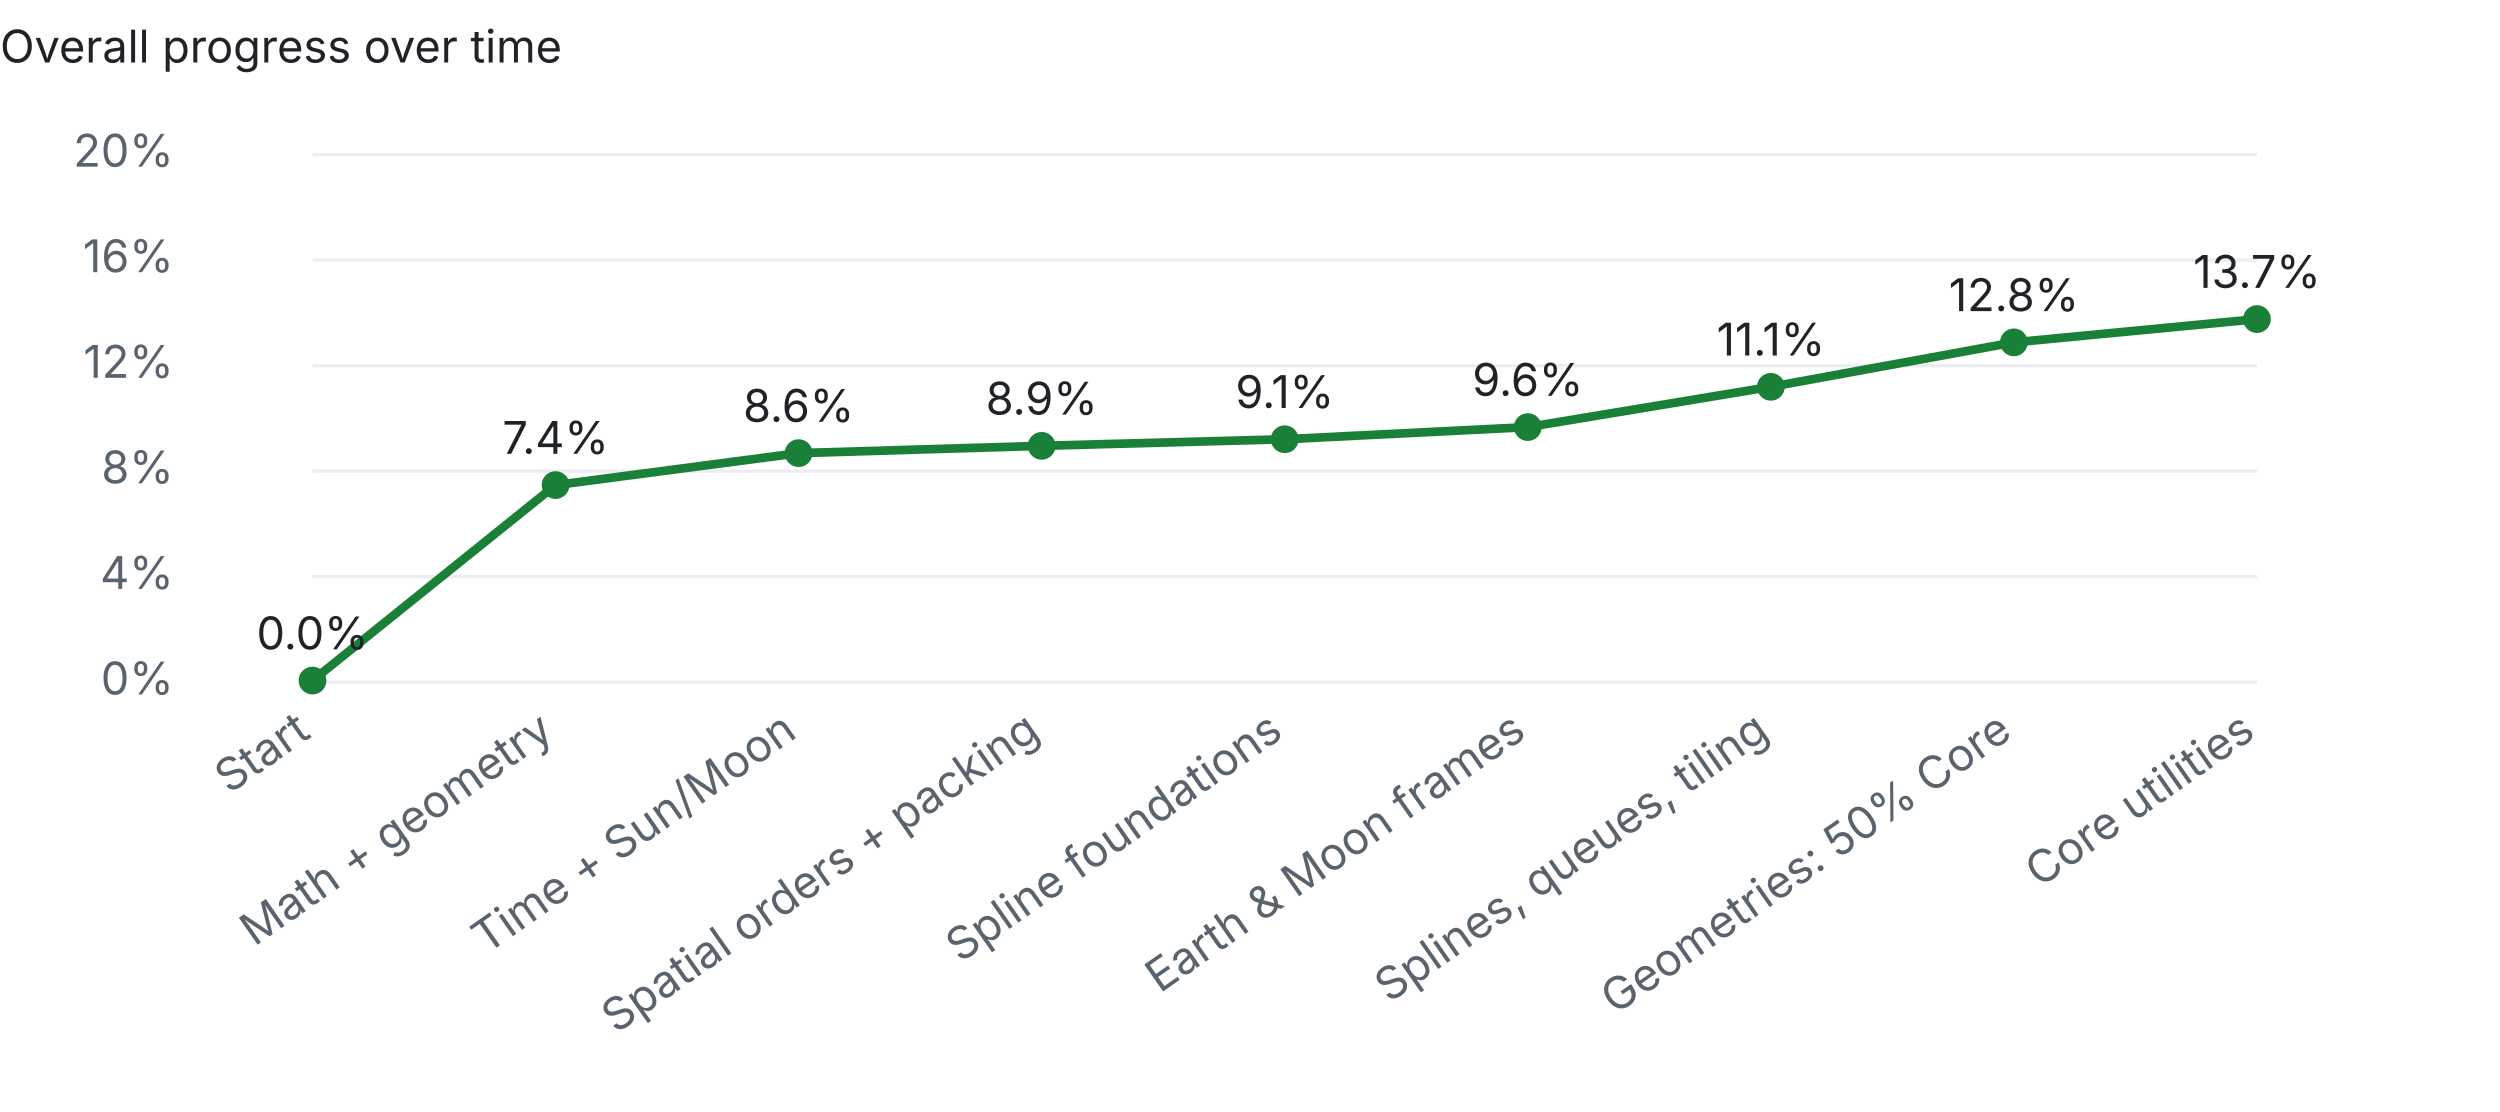
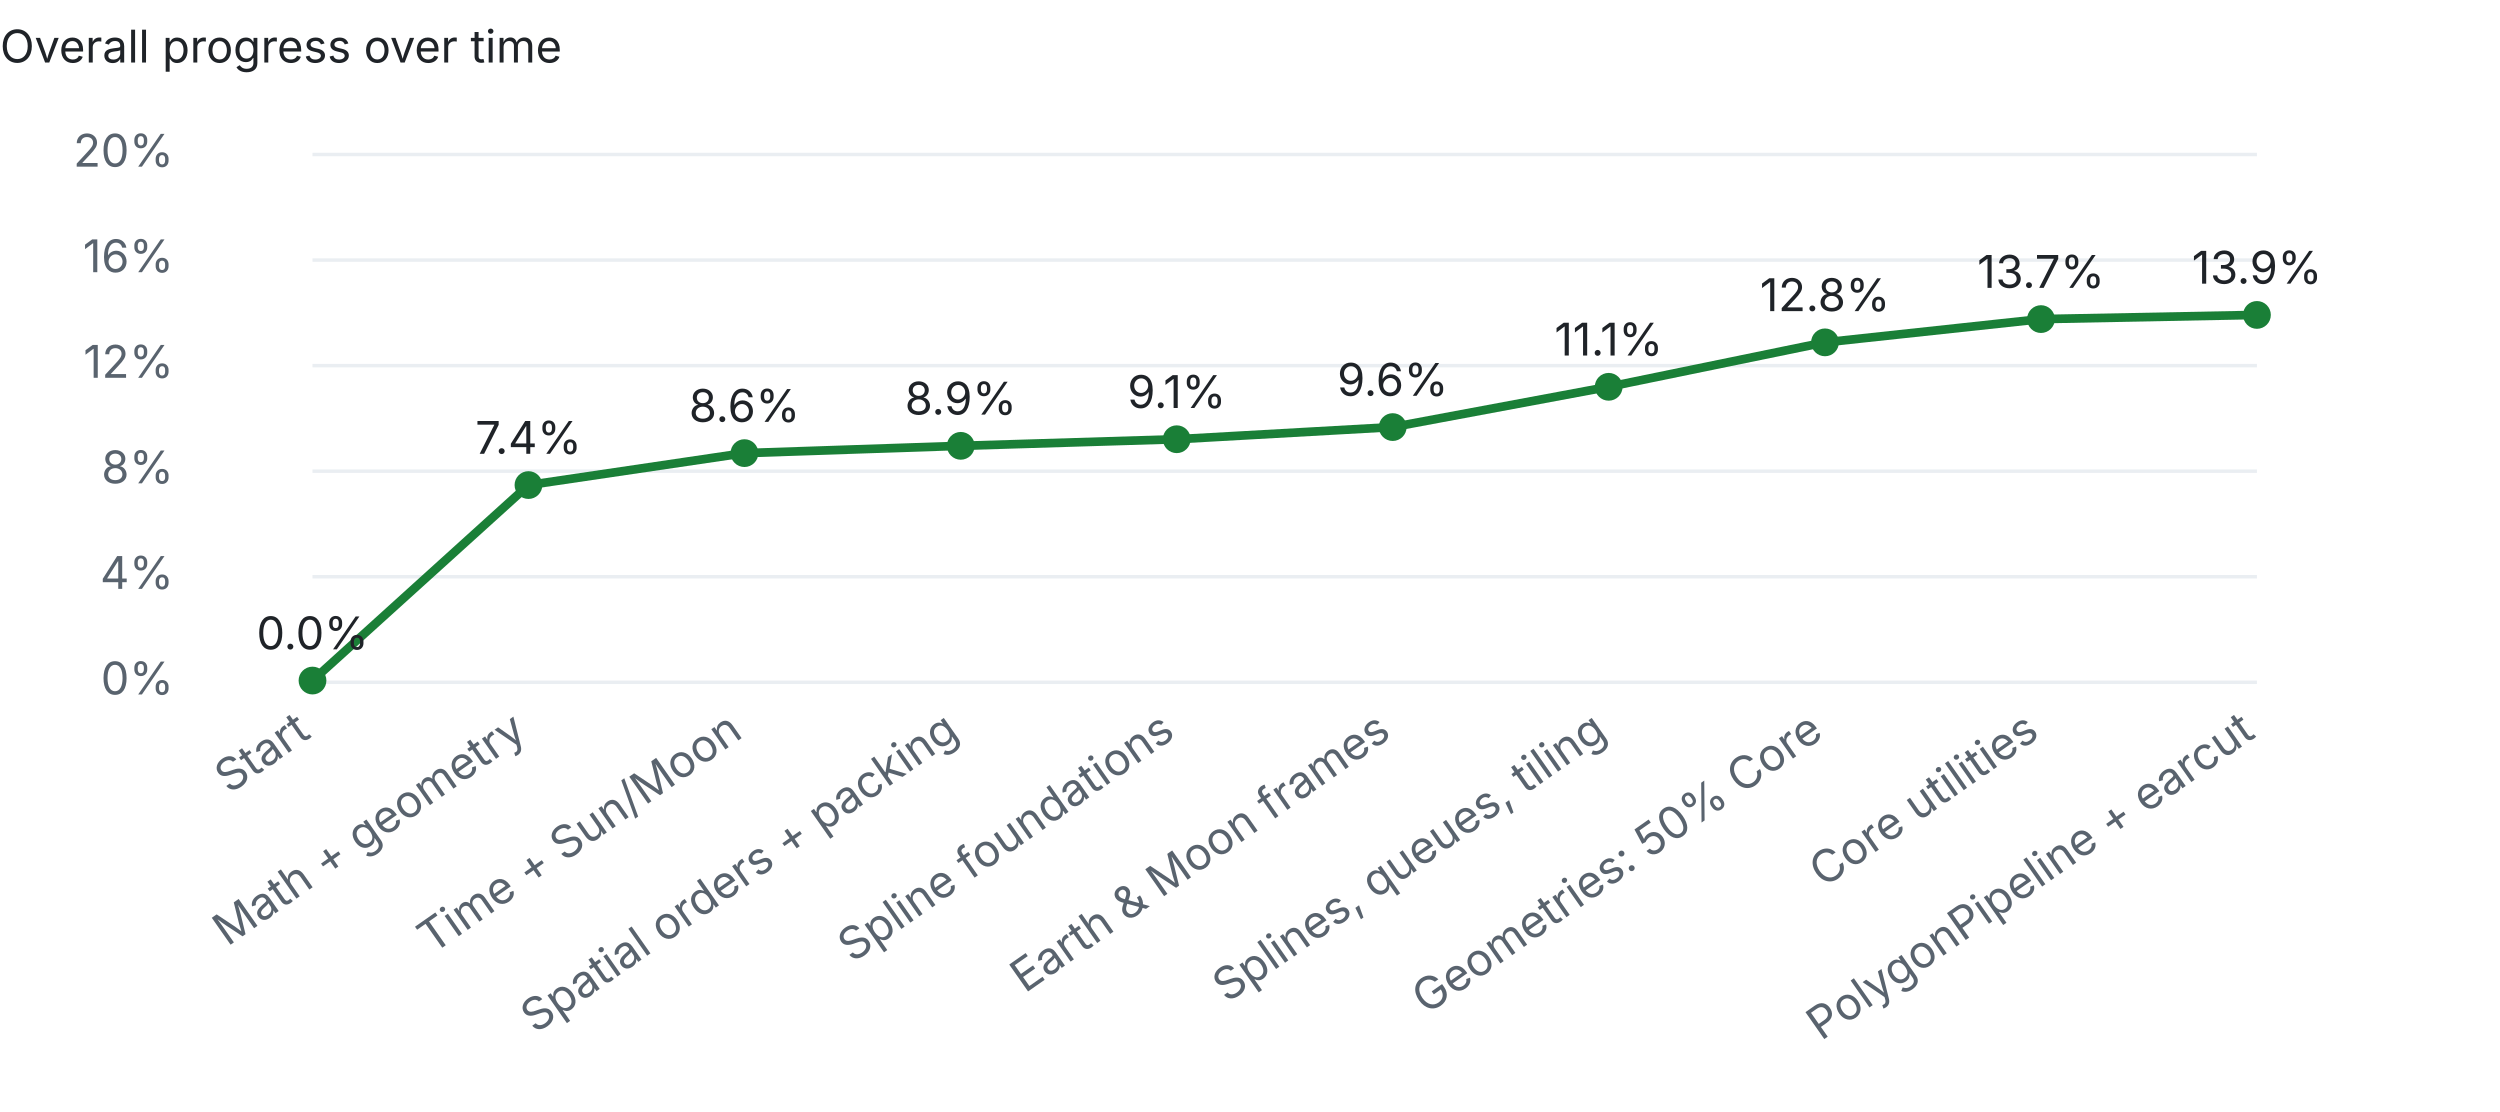
<svg xmlns="http://www.w3.org/2000/svg" width="720" height="320" viewBox="0 0 720 320">
  <style>text{font:13px system-ui,-apple-system,Segoe UI,sans-serif;fill:#1f2328}.dim{fill:#59636e}.bg{fill:#eaeef2}.done{fill:#1a7f37}.part{fill:#d4a72c}@media (prefers-color-scheme:dark){text{fill:#e6edf3}.dim{fill:#9198a1}.bg{fill:#30363d}.done{fill:#3fb950}}</style>
  <text x="0" y="18" font-weight="600">Overall progress over time</text>
  <rect class="bg" x="90" y="196.0" width="560" height="1" />
  <text class="dim" x="50" y="200.0" text-anchor="end">0%</text>
  <rect class="bg" x="90" y="165.6" width="560" height="1" />
  <text class="dim" x="50" y="169.6" text-anchor="end">4%</text>
  <rect class="bg" x="90" y="135.2" width="560" height="1" />
  <text class="dim" x="50" y="139.2" text-anchor="end">8%</text>
  <rect class="bg" x="90" y="104.8" width="560" height="1" />
  <text class="dim" x="50" y="108.8" text-anchor="end">12%</text>
  <rect class="bg" x="90" y="74.4" width="560" height="1" />
  <text class="dim" x="50" y="78.4" text-anchor="end">16%</text>
  <rect class="bg" x="90" y="44.0" width="560" height="1" />
  <text class="dim" x="50" y="48.0" text-anchor="end">20%</text>
-   <polyline points="90.0,196.0 160.0,139.7 230.0,130.5 300.0,128.4 370.0,126.5 440.0,123.0 510.0,111.4 580.0,98.6 650.0,91.9" fill="none" stroke="#1a7f37" stroke-width="2.5" />
+   <polyline points="90.0,196.0 152.2,139.7 214.4,130.5 276.7,128.4 338.9,126.5 401.1,123.0 463.3,111.4 525.6,98.6 587.8,91.9 650.0,90.7" fill="none" stroke="#1a7f37" stroke-width="2.5" />
  <circle class="done" cx="90.0" cy="196.0" r="4" />
  <text class="dim" x="90.0" y="212" text-anchor="end" transform="rotate(-35 90.0 212)">Start</text>
  <text x="90.0" y="187.0" text-anchor="middle">0.0%</text>
-   <circle class="done" cx="160.0" cy="139.7" r="4" />
-   <text class="dim" x="160.0" y="212" text-anchor="end" transform="rotate(-35 160.0 212)">Math + geometry</text>
-   <text x="160.0" y="130.7" text-anchor="middle">7.4%</text>
-   <circle class="done" cx="230.0" cy="130.5" r="4" />
-   <text class="dim" x="230.0" y="212" text-anchor="end" transform="rotate(-35 230.0 212)">Time + Sun/Moon</text>
-   <text x="230.0" y="121.5" text-anchor="middle">8.6%</text>
-   <circle class="done" cx="300.0" cy="128.4" r="4" />
-   <text class="dim" x="300.0" y="212" text-anchor="end" transform="rotate(-35 300.0 212)">Spatial orders + packing</text>
-   <text x="300.0" y="119.4" text-anchor="middle">8.9%</text>
-   <circle class="done" cx="370.0" cy="126.5" r="4" />
-   <text class="dim" x="370.0" y="212" text-anchor="end" transform="rotate(-35 370.0 212)">Spline foundations</text>
-   <text x="370.0" y="117.5" text-anchor="middle">9.1%</text>
-   <circle class="done" cx="440.0" cy="123.0" r="4" />
-   <text class="dim" x="440.0" y="212" text-anchor="end" transform="rotate(-35 440.0 212)">Earth &amp; Moon frames</text>
-   <text x="440.0" y="114.0" text-anchor="middle">9.6%</text>
-   <circle class="done" cx="510.0" cy="111.4" r="4" />
-   <text class="dim" x="510.0" y="212" text-anchor="end" transform="rotate(-35 510.0 212)">Splines, queues, tiling</text>
-   <text x="510.0" y="102.4" text-anchor="middle">11.1%</text>
-   <circle class="done" cx="580.0" cy="98.6" r="4" />
-   <text class="dim" x="580.0" y="212" text-anchor="end" transform="rotate(-35 580.0 212)">Geometries: 50% Core</text>
-   <text x="580.0" y="89.6" text-anchor="middle">12.8%</text>
-   <circle class="done" cx="650.0" cy="91.9" r="4" />
-   <text class="dim" x="650.0" y="212" text-anchor="end" transform="rotate(-35 650.0 212)">Core utilities</text>
-   <text x="650.0" y="82.9" text-anchor="middle">13.7%</text>
+   <circle class="done" cx="152.2" cy="139.7" r="4" />
+   <text class="dim" x="152.2" y="212" text-anchor="end" transform="rotate(-35 152.2 212)">Math + geometry</text>
+   <text x="152.2" y="130.7" text-anchor="middle">7.4%</text>
+   <circle class="done" cx="214.4" cy="130.5" r="4" />
+   <text class="dim" x="214.4" y="212" text-anchor="end" transform="rotate(-35 214.4 212)">Time + Sun/Moon</text>
+   <text x="214.4" y="121.5" text-anchor="middle">8.6%</text>
+   <circle class="done" cx="276.7" cy="128.4" r="4" />
+   <text class="dim" x="276.7" y="212" text-anchor="end" transform="rotate(-35 276.7 212)">Spatial orders + packing</text>
+   <text x="276.7" y="119.4" text-anchor="middle">8.9%</text>
+   <circle class="done" cx="338.9" cy="126.5" r="4" />
+   <text class="dim" x="338.9" y="212" text-anchor="end" transform="rotate(-35 338.9 212)">Spline foundations</text>
+   <text x="338.9" y="117.5" text-anchor="middle">9.1%</text>
+   <circle class="done" cx="401.1" cy="123.0" r="4" />
+   <text class="dim" x="401.1" y="212" text-anchor="end" transform="rotate(-35 401.1 212)">Earth &amp; Moon frames</text>
+   <text x="401.1" y="114.0" text-anchor="middle">9.6%</text>
+   <circle class="done" cx="463.3" cy="111.4" r="4" />
+   <text class="dim" x="463.3" y="212" text-anchor="end" transform="rotate(-35 463.3 212)">Splines, queues, tiling</text>
+   <text x="463.3" y="102.4" text-anchor="middle">11.1%</text>
+   <circle class="done" cx="525.6" cy="98.6" r="4" />
+   <text class="dim" x="525.6" y="212" text-anchor="end" transform="rotate(-35 525.6 212)">Geometries: 50% Core</text>
+   <text x="525.6" y="89.6" text-anchor="middle">12.8%</text>
+   <circle class="done" cx="587.8" cy="91.9" r="4" />
+   <text class="dim" x="587.8" y="212" text-anchor="end" transform="rotate(-35 587.8 212)">Core utilities</text>
+   <text x="587.8" y="82.9" text-anchor="middle">13.7%</text>
+   <circle class="done" cx="650.0" cy="90.7" r="4" />
+   <text class="dim" x="650.0" y="212" text-anchor="end" transform="rotate(-35 650.0 212)">PolygonPipeline + earcut</text>
+   <text x="650.0" y="81.7" text-anchor="middle">13.9%</text>
</svg>
